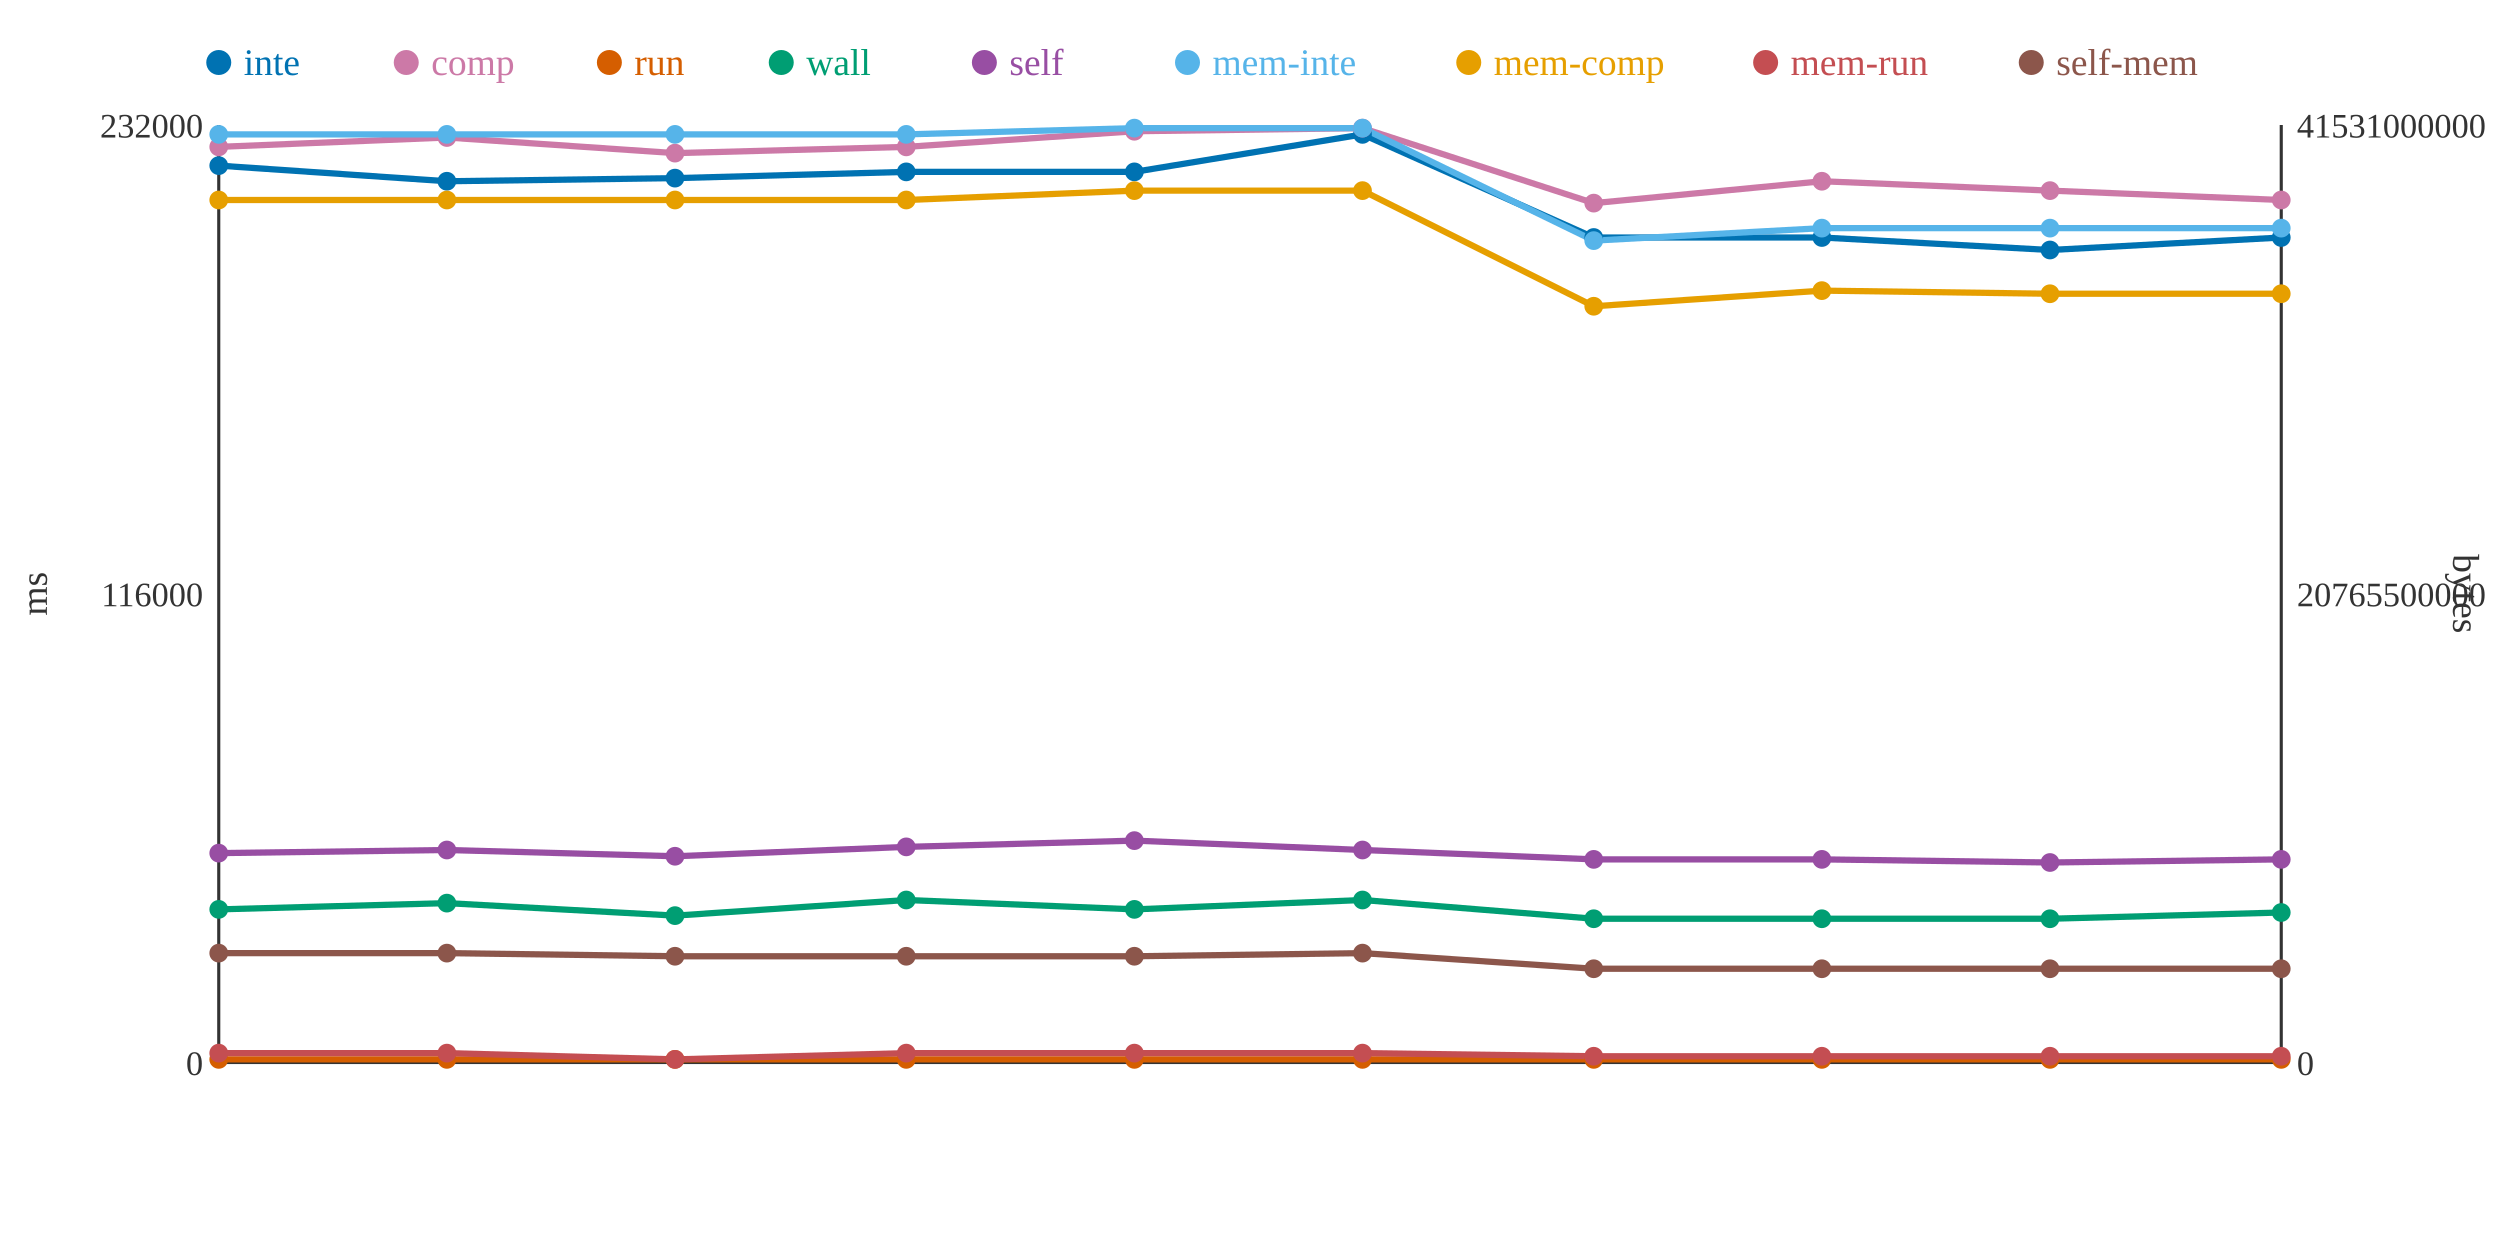
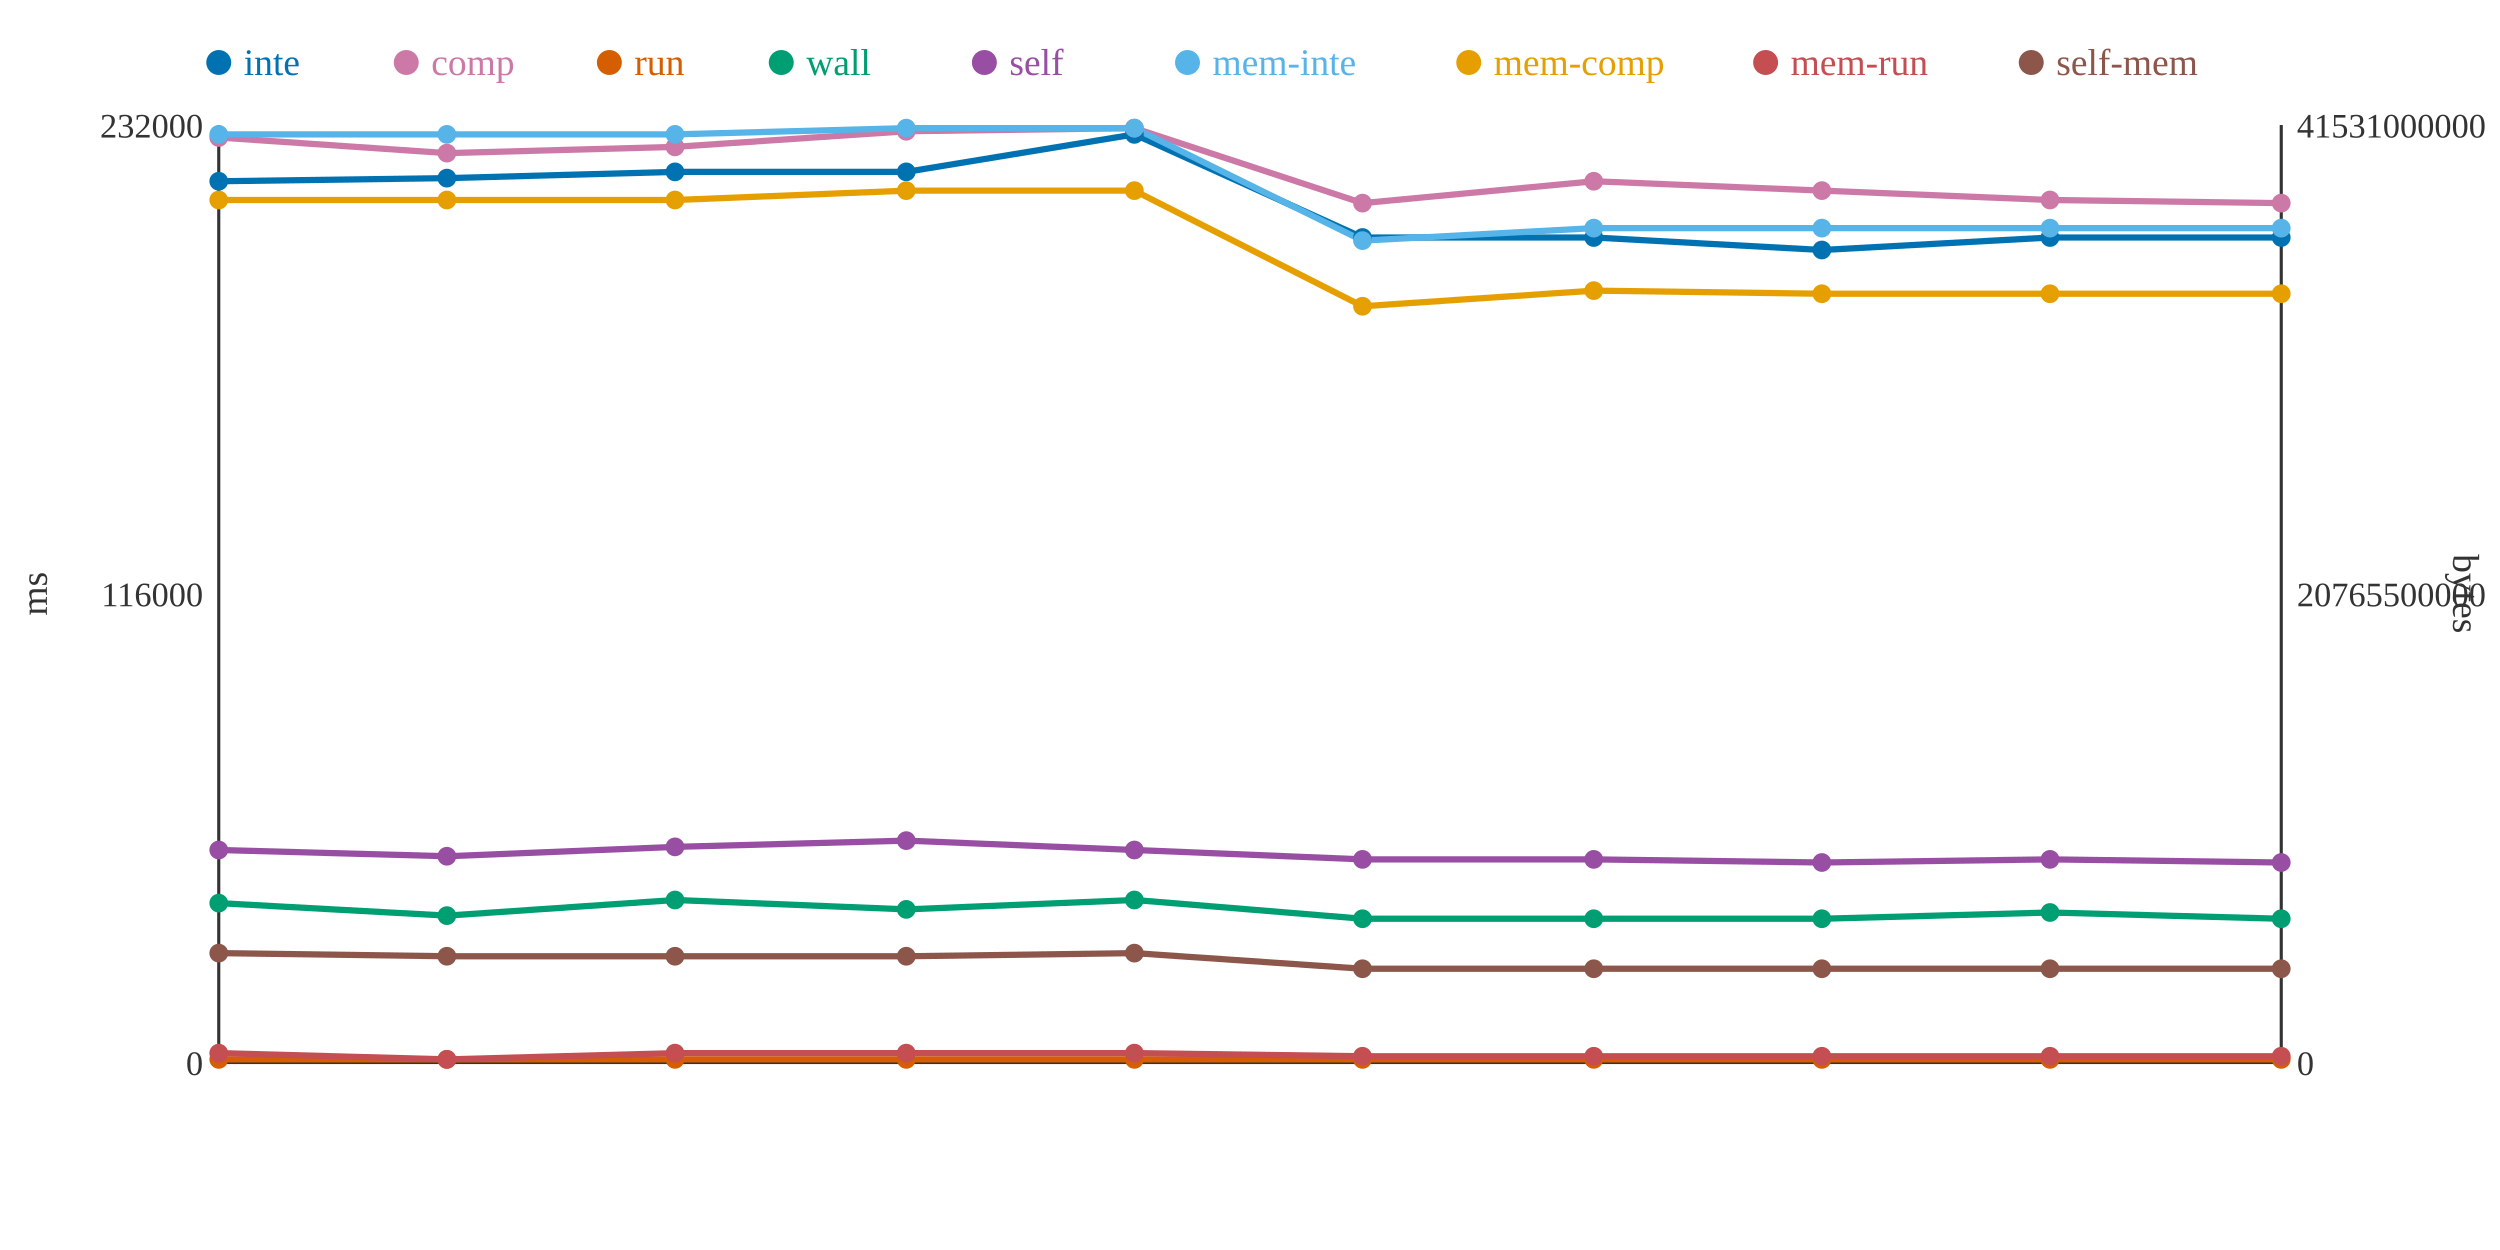
<svg xmlns="http://www.w3.org/2000/svg" width="800" height="400">
  <rect width="800" height="400" fill="white" />
  <line x1="70" y1="40" x2="70" y2="340" stroke="#333" stroke-width="1" />
  <line x1="70" y1="340" x2="730" y2="340" stroke="#333" stroke-width="1" />
  <line x1="730" y1="40" x2="730" y2="340" stroke="#333" stroke-width="1" />
  <text x="65" y="344" text-anchor="end" font-size="11" fill="#333">0</text>
  <text x="65" y="194" text-anchor="end" font-size="11" fill="#333">116000</text>
  <text x="65" y="44" text-anchor="end" font-size="11" fill="#333">232000</text>
  <text x="15" y="190" text-anchor="middle" font-size="12" fill="#333" transform="rotate(-90 15 190)">ms</text>
  <text x="735" y="344" text-anchor="start" font-size="11" fill="#333">0</text>
  <text x="735" y="194" text-anchor="start" font-size="11" fill="#333">20765500000</text>
  <text x="735" y="44" text-anchor="start" font-size="11" fill="#333">41531000000</text>
  <text x="785" y="190" text-anchor="middle" font-size="12" fill="#333" transform="rotate(90 785 190)">bytes</text>
-   <polyline points="70,53 143,58 216,57 290,55 363,55 436,43 510,76 583,76 656,80 730,76" fill="none" stroke="#0072B2" stroke-width="2" />
-   <polyline points="70,47 143,44 216,49 290,47 363,42 436,41 510,65 583,58 656,61 730,64" fill="none" stroke="#CC79A7" stroke-width="2" />
+   <polyline points="70,58 143,57 216,55 290,55 363,43 436,76 510,76 583,80 656,76 730,76" fill="none" stroke="#0072B2" stroke-width="2" />
+   <polyline points="70,44 143,49 216,47 290,42 363,41 436,65 510,58 583,61 656,64 730,65" fill="none" stroke="#CC79A7" stroke-width="2" />
  <polyline points="70,339 143,339 216,339 290,339 363,339 436,339 510,339 583,339 656,339 730,339" fill="none" stroke="#D55E00" stroke-width="2" />
-   <polyline points="70,291 143,289 216,293 290,288 363,291 436,288 510,294 583,294 656,294 730,292" fill="none" stroke="#009E73" stroke-width="2" />
-   <polyline points="70,273 143,272 216,274 290,271 363,269 436,272 510,275 583,275 656,276 730,275" fill="none" stroke="#984EA3" stroke-width="2" />
-   <polyline points="70,43 143,43 216,43 290,43 363,41 436,41 510,77 583,73 656,73 730,73" fill="none" stroke="#56B4E9" stroke-width="2" />
-   <polyline points="70,64 143,64 216,64 290,64 363,61 436,61 510,98 583,93 656,94 730,94" fill="none" stroke="#E69F00" stroke-width="2" />
-   <polyline points="70,337 143,337 216,339 290,337 363,337 436,337 510,338 583,338 656,338 730,338" fill="none" stroke="#C44E52" stroke-width="2" />
-   <polyline points="70,305 143,305 216,306 290,306 363,306 436,305 510,310 583,310 656,310 730,310" fill="none" stroke="#8C564B" stroke-width="2" />
-   <circle cx="70" cy="53" r="3" fill="#0072B2" />
-   <circle cx="70" cy="47" r="3" fill="#CC79A7" />
+   <polyline points="70,289 143,293 216,288 290,291 363,288 436,294 510,294 583,294 656,292 730,294" fill="none" stroke="#009E73" stroke-width="2" />
+   <polyline points="70,272 143,274 216,271 290,269 363,272 436,275 510,275 583,276 656,275 730,276" fill="none" stroke="#984EA3" stroke-width="2" />
+   <polyline points="70,43 143,43 216,43 290,41 363,41 436,77 510,73 583,73 656,73 730,73" fill="none" stroke="#56B4E9" stroke-width="2" />
+   <polyline points="70,64 143,64 216,64 290,61 363,61 436,98 510,93 583,94 656,94 730,94" fill="none" stroke="#E69F00" stroke-width="2" />
+   <polyline points="70,337 143,339 216,337 290,337 363,337 436,338 510,338 583,338 656,338 730,338" fill="none" stroke="#C44E52" stroke-width="2" />
+   <polyline points="70,305 143,306 216,306 290,306 363,305 436,310 510,310 583,310 656,310 730,310" fill="none" stroke="#8C564B" stroke-width="2" />
+   <circle cx="70" cy="58" r="3" fill="#0072B2" />
+   <circle cx="70" cy="44" r="3" fill="#CC79A7" />
  <circle cx="70" cy="339" r="3" fill="#D55E00" />
-   <circle cx="70" cy="291" r="3" fill="#009E73" />
-   <circle cx="70" cy="273" r="3" fill="#984EA3" />
+   <circle cx="70" cy="289" r="3" fill="#009E73" />
+   <circle cx="70" cy="272" r="3" fill="#984EA3" />
  <circle cx="70" cy="43" r="3" fill="#56B4E9" />
  <circle cx="70" cy="64" r="3" fill="#E69F00" />
  <circle cx="70" cy="337" r="3" fill="#C44E52" />
  <circle cx="70" cy="305" r="3" fill="#8C564B" />
-   <circle cx="143" cy="58" r="3" fill="#0072B2" />
-   <circle cx="143" cy="44" r="3" fill="#CC79A7" />
+   <circle cx="143" cy="57" r="3" fill="#0072B2" />
+   <circle cx="143" cy="49" r="3" fill="#CC79A7" />
  <circle cx="143" cy="339" r="3" fill="#D55E00" />
-   <circle cx="143" cy="289" r="3" fill="#009E73" />
-   <circle cx="143" cy="272" r="3" fill="#984EA3" />
+   <circle cx="143" cy="293" r="3" fill="#009E73" />
+   <circle cx="143" cy="274" r="3" fill="#984EA3" />
  <circle cx="143" cy="43" r="3" fill="#56B4E9" />
  <circle cx="143" cy="64" r="3" fill="#E69F00" />
-   <circle cx="143" cy="337" r="3" fill="#C44E52" />
-   <circle cx="143" cy="305" r="3" fill="#8C564B" />
-   <circle cx="216" cy="57" r="3" fill="#0072B2" />
-   <circle cx="216" cy="49" r="3" fill="#CC79A7" />
+   <circle cx="143" cy="339" r="3" fill="#C44E52" />
+   <circle cx="143" cy="306" r="3" fill="#8C564B" />
+   <circle cx="216" cy="55" r="3" fill="#0072B2" />
+   <circle cx="216" cy="47" r="3" fill="#CC79A7" />
  <circle cx="216" cy="339" r="3" fill="#D55E00" />
-   <circle cx="216" cy="293" r="3" fill="#009E73" />
-   <circle cx="216" cy="274" r="3" fill="#984EA3" />
+   <circle cx="216" cy="288" r="3" fill="#009E73" />
+   <circle cx="216" cy="271" r="3" fill="#984EA3" />
  <circle cx="216" cy="43" r="3" fill="#56B4E9" />
  <circle cx="216" cy="64" r="3" fill="#E69F00" />
-   <circle cx="216" cy="339" r="3" fill="#C44E52" />
+   <circle cx="216" cy="337" r="3" fill="#C44E52" />
  <circle cx="216" cy="306" r="3" fill="#8C564B" />
  <circle cx="290" cy="55" r="3" fill="#0072B2" />
-   <circle cx="290" cy="47" r="3" fill="#CC79A7" />
+   <circle cx="290" cy="42" r="3" fill="#CC79A7" />
  <circle cx="290" cy="339" r="3" fill="#D55E00" />
-   <circle cx="290" cy="288" r="3" fill="#009E73" />
-   <circle cx="290" cy="271" r="3" fill="#984EA3" />
-   <circle cx="290" cy="43" r="3" fill="#56B4E9" />
-   <circle cx="290" cy="64" r="3" fill="#E69F00" />
+   <circle cx="290" cy="291" r="3" fill="#009E73" />
+   <circle cx="290" cy="269" r="3" fill="#984EA3" />
+   <circle cx="290" cy="41" r="3" fill="#56B4E9" />
+   <circle cx="290" cy="61" r="3" fill="#E69F00" />
  <circle cx="290" cy="337" r="3" fill="#C44E52" />
  <circle cx="290" cy="306" r="3" fill="#8C564B" />
-   <circle cx="363" cy="55" r="3" fill="#0072B2" />
-   <circle cx="363" cy="42" r="3" fill="#CC79A7" />
+   <circle cx="363" cy="43" r="3" fill="#0072B2" />
+   <circle cx="363" cy="41" r="3" fill="#CC79A7" />
  <circle cx="363" cy="339" r="3" fill="#D55E00" />
-   <circle cx="363" cy="291" r="3" fill="#009E73" />
-   <circle cx="363" cy="269" r="3" fill="#984EA3" />
+   <circle cx="363" cy="288" r="3" fill="#009E73" />
+   <circle cx="363" cy="272" r="3" fill="#984EA3" />
  <circle cx="363" cy="41" r="3" fill="#56B4E9" />
  <circle cx="363" cy="61" r="3" fill="#E69F00" />
  <circle cx="363" cy="337" r="3" fill="#C44E52" />
-   <circle cx="363" cy="306" r="3" fill="#8C564B" />
-   <circle cx="436" cy="43" r="3" fill="#0072B2" />
-   <circle cx="436" cy="41" r="3" fill="#CC79A7" />
+   <circle cx="363" cy="305" r="3" fill="#8C564B" />
+   <circle cx="436" cy="76" r="3" fill="#0072B2" />
+   <circle cx="436" cy="65" r="3" fill="#CC79A7" />
  <circle cx="436" cy="339" r="3" fill="#D55E00" />
-   <circle cx="436" cy="288" r="3" fill="#009E73" />
-   <circle cx="436" cy="272" r="3" fill="#984EA3" />
-   <circle cx="436" cy="41" r="3" fill="#56B4E9" />
-   <circle cx="436" cy="61" r="3" fill="#E69F00" />
-   <circle cx="436" cy="337" r="3" fill="#C44E52" />
-   <circle cx="436" cy="305" r="3" fill="#8C564B" />
+   <circle cx="436" cy="294" r="3" fill="#009E73" />
+   <circle cx="436" cy="275" r="3" fill="#984EA3" />
+   <circle cx="436" cy="77" r="3" fill="#56B4E9" />
+   <circle cx="436" cy="98" r="3" fill="#E69F00" />
+   <circle cx="436" cy="338" r="3" fill="#C44E52" />
+   <circle cx="436" cy="310" r="3" fill="#8C564B" />
  <circle cx="510" cy="76" r="3" fill="#0072B2" />
-   <circle cx="510" cy="65" r="3" fill="#CC79A7" />
+   <circle cx="510" cy="58" r="3" fill="#CC79A7" />
  <circle cx="510" cy="339" r="3" fill="#D55E00" />
  <circle cx="510" cy="294" r="3" fill="#009E73" />
  <circle cx="510" cy="275" r="3" fill="#984EA3" />
-   <circle cx="510" cy="77" r="3" fill="#56B4E9" />
-   <circle cx="510" cy="98" r="3" fill="#E69F00" />
+   <circle cx="510" cy="73" r="3" fill="#56B4E9" />
+   <circle cx="510" cy="93" r="3" fill="#E69F00" />
  <circle cx="510" cy="338" r="3" fill="#C44E52" />
  <circle cx="510" cy="310" r="3" fill="#8C564B" />
-   <circle cx="583" cy="76" r="3" fill="#0072B2" />
-   <circle cx="583" cy="58" r="3" fill="#CC79A7" />
+   <circle cx="583" cy="80" r="3" fill="#0072B2" />
+   <circle cx="583" cy="61" r="3" fill="#CC79A7" />
  <circle cx="583" cy="339" r="3" fill="#D55E00" />
  <circle cx="583" cy="294" r="3" fill="#009E73" />
-   <circle cx="583" cy="275" r="3" fill="#984EA3" />
+   <circle cx="583" cy="276" r="3" fill="#984EA3" />
  <circle cx="583" cy="73" r="3" fill="#56B4E9" />
-   <circle cx="583" cy="93" r="3" fill="#E69F00" />
+   <circle cx="583" cy="94" r="3" fill="#E69F00" />
  <circle cx="583" cy="338" r="3" fill="#C44E52" />
  <circle cx="583" cy="310" r="3" fill="#8C564B" />
-   <circle cx="656" cy="80" r="3" fill="#0072B2" />
-   <circle cx="656" cy="61" r="3" fill="#CC79A7" />
+   <circle cx="656" cy="76" r="3" fill="#0072B2" />
+   <circle cx="656" cy="64" r="3" fill="#CC79A7" />
  <circle cx="656" cy="339" r="3" fill="#D55E00" />
-   <circle cx="656" cy="294" r="3" fill="#009E73" />
-   <circle cx="656" cy="276" r="3" fill="#984EA3" />
+   <circle cx="656" cy="292" r="3" fill="#009E73" />
+   <circle cx="656" cy="275" r="3" fill="#984EA3" />
  <circle cx="656" cy="73" r="3" fill="#56B4E9" />
  <circle cx="656" cy="94" r="3" fill="#E69F00" />
  <circle cx="656" cy="338" r="3" fill="#C44E52" />
  <circle cx="656" cy="310" r="3" fill="#8C564B" />
  <circle cx="730" cy="76" r="3" fill="#0072B2" />
-   <circle cx="730" cy="64" r="3" fill="#CC79A7" />
+   <circle cx="730" cy="65" r="3" fill="#CC79A7" />
  <circle cx="730" cy="339" r="3" fill="#D55E00" />
-   <circle cx="730" cy="292" r="3" fill="#009E73" />
-   <circle cx="730" cy="275" r="3" fill="#984EA3" />
+   <circle cx="730" cy="294" r="3" fill="#009E73" />
+   <circle cx="730" cy="276" r="3" fill="#984EA3" />
  <circle cx="730" cy="73" r="3" fill="#56B4E9" />
  <circle cx="730" cy="94" r="3" fill="#E69F00" />
  <circle cx="730" cy="338" r="3" fill="#C44E52" />
  <circle cx="730" cy="310" r="3" fill="#8C564B" />
  <circle cx="70" cy="20" r="4" fill="#0072B2" />
  <text x="78" y="24" text-anchor="start" font-size="12" fill="#0072B2">inte</text>
  <circle cx="130" cy="20" r="4" fill="#CC79A7" />
  <text x="138" y="24" text-anchor="start" font-size="12" fill="#CC79A7">comp</text>
  <circle cx="195" cy="20" r="4" fill="#D55E00" />
  <text x="203" y="24" text-anchor="start" font-size="12" fill="#D55E00">run</text>
  <circle cx="250" cy="20" r="4" fill="#009E73" />
  <text x="258" y="24" text-anchor="start" font-size="12" fill="#009E73">wall</text>
  <circle cx="315" cy="20" r="4" fill="#984EA3" />
  <text x="323" y="24" text-anchor="start" font-size="12" fill="#984EA3">self</text>
  <circle cx="380" cy="20" r="4" fill="#56B4E9" />
  <text x="388" y="24" text-anchor="start" font-size="12" fill="#56B4E9">mem-inte</text>
  <circle cx="470" cy="20" r="4" fill="#E69F00" />
  <text x="478" y="24" text-anchor="start" font-size="12" fill="#E69F00">mem-comp</text>
  <circle cx="565" cy="20" r="4" fill="#C44E52" />
  <text x="573" y="24" text-anchor="start" font-size="12" fill="#C44E52">mem-run</text>
  <circle cx="650" cy="20" r="4" fill="#8C564B" />
  <text x="658" y="24" text-anchor="start" font-size="12" fill="#8C564B">self-mem</text>
</svg>
